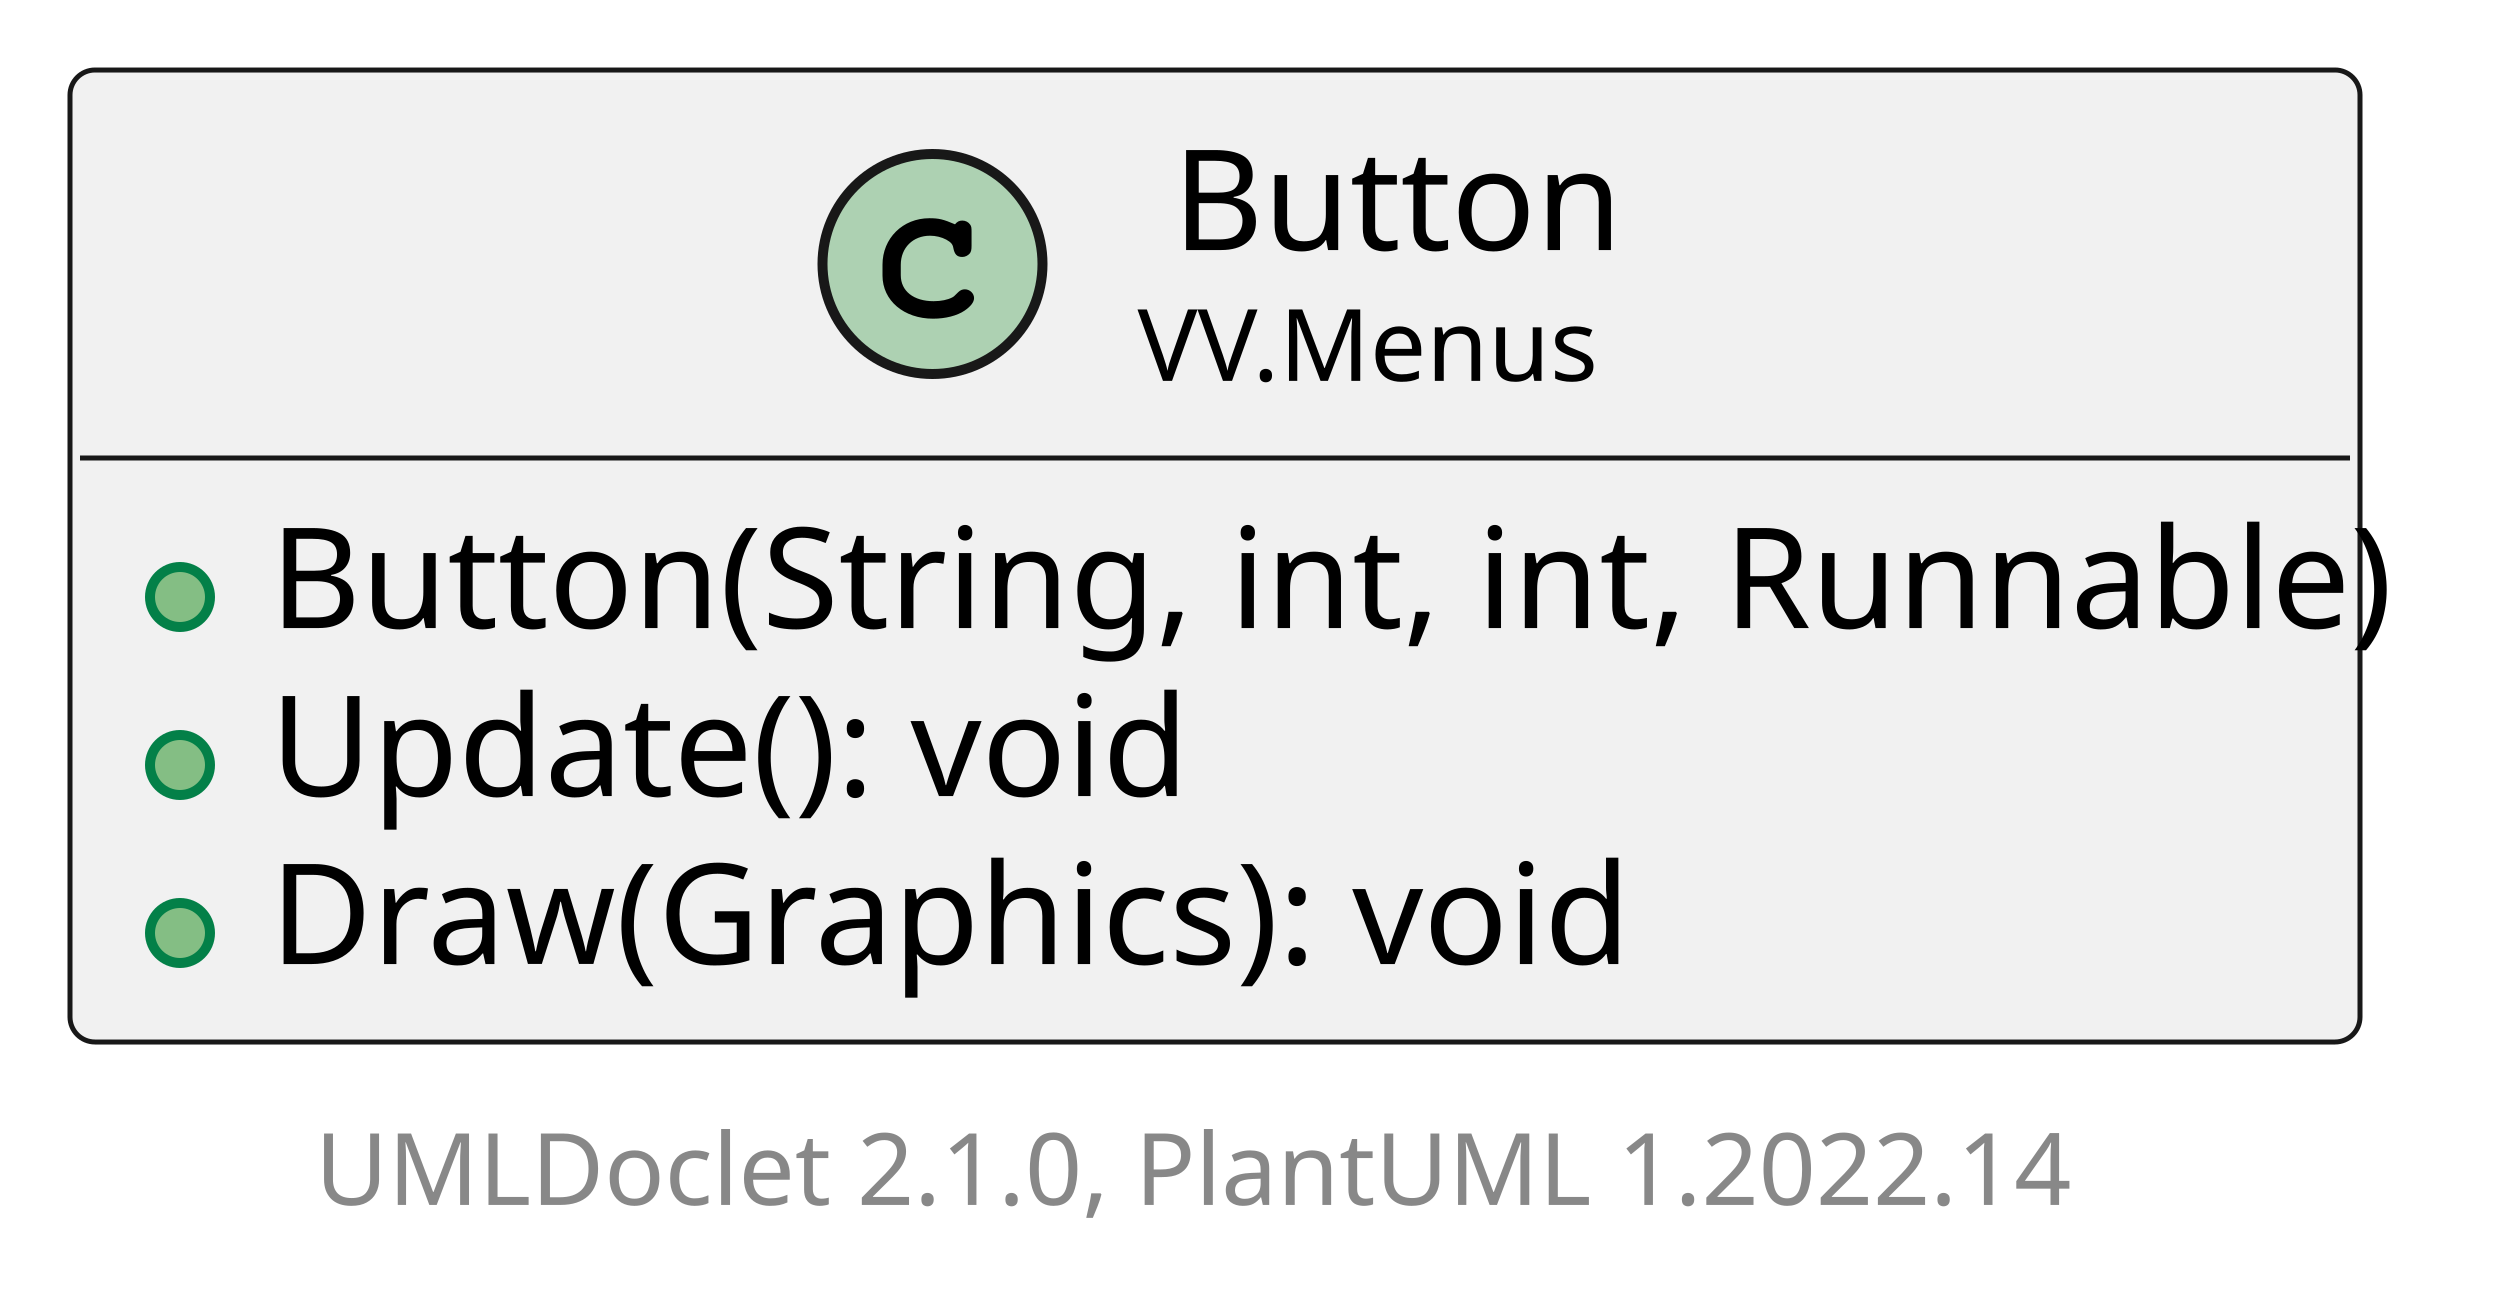
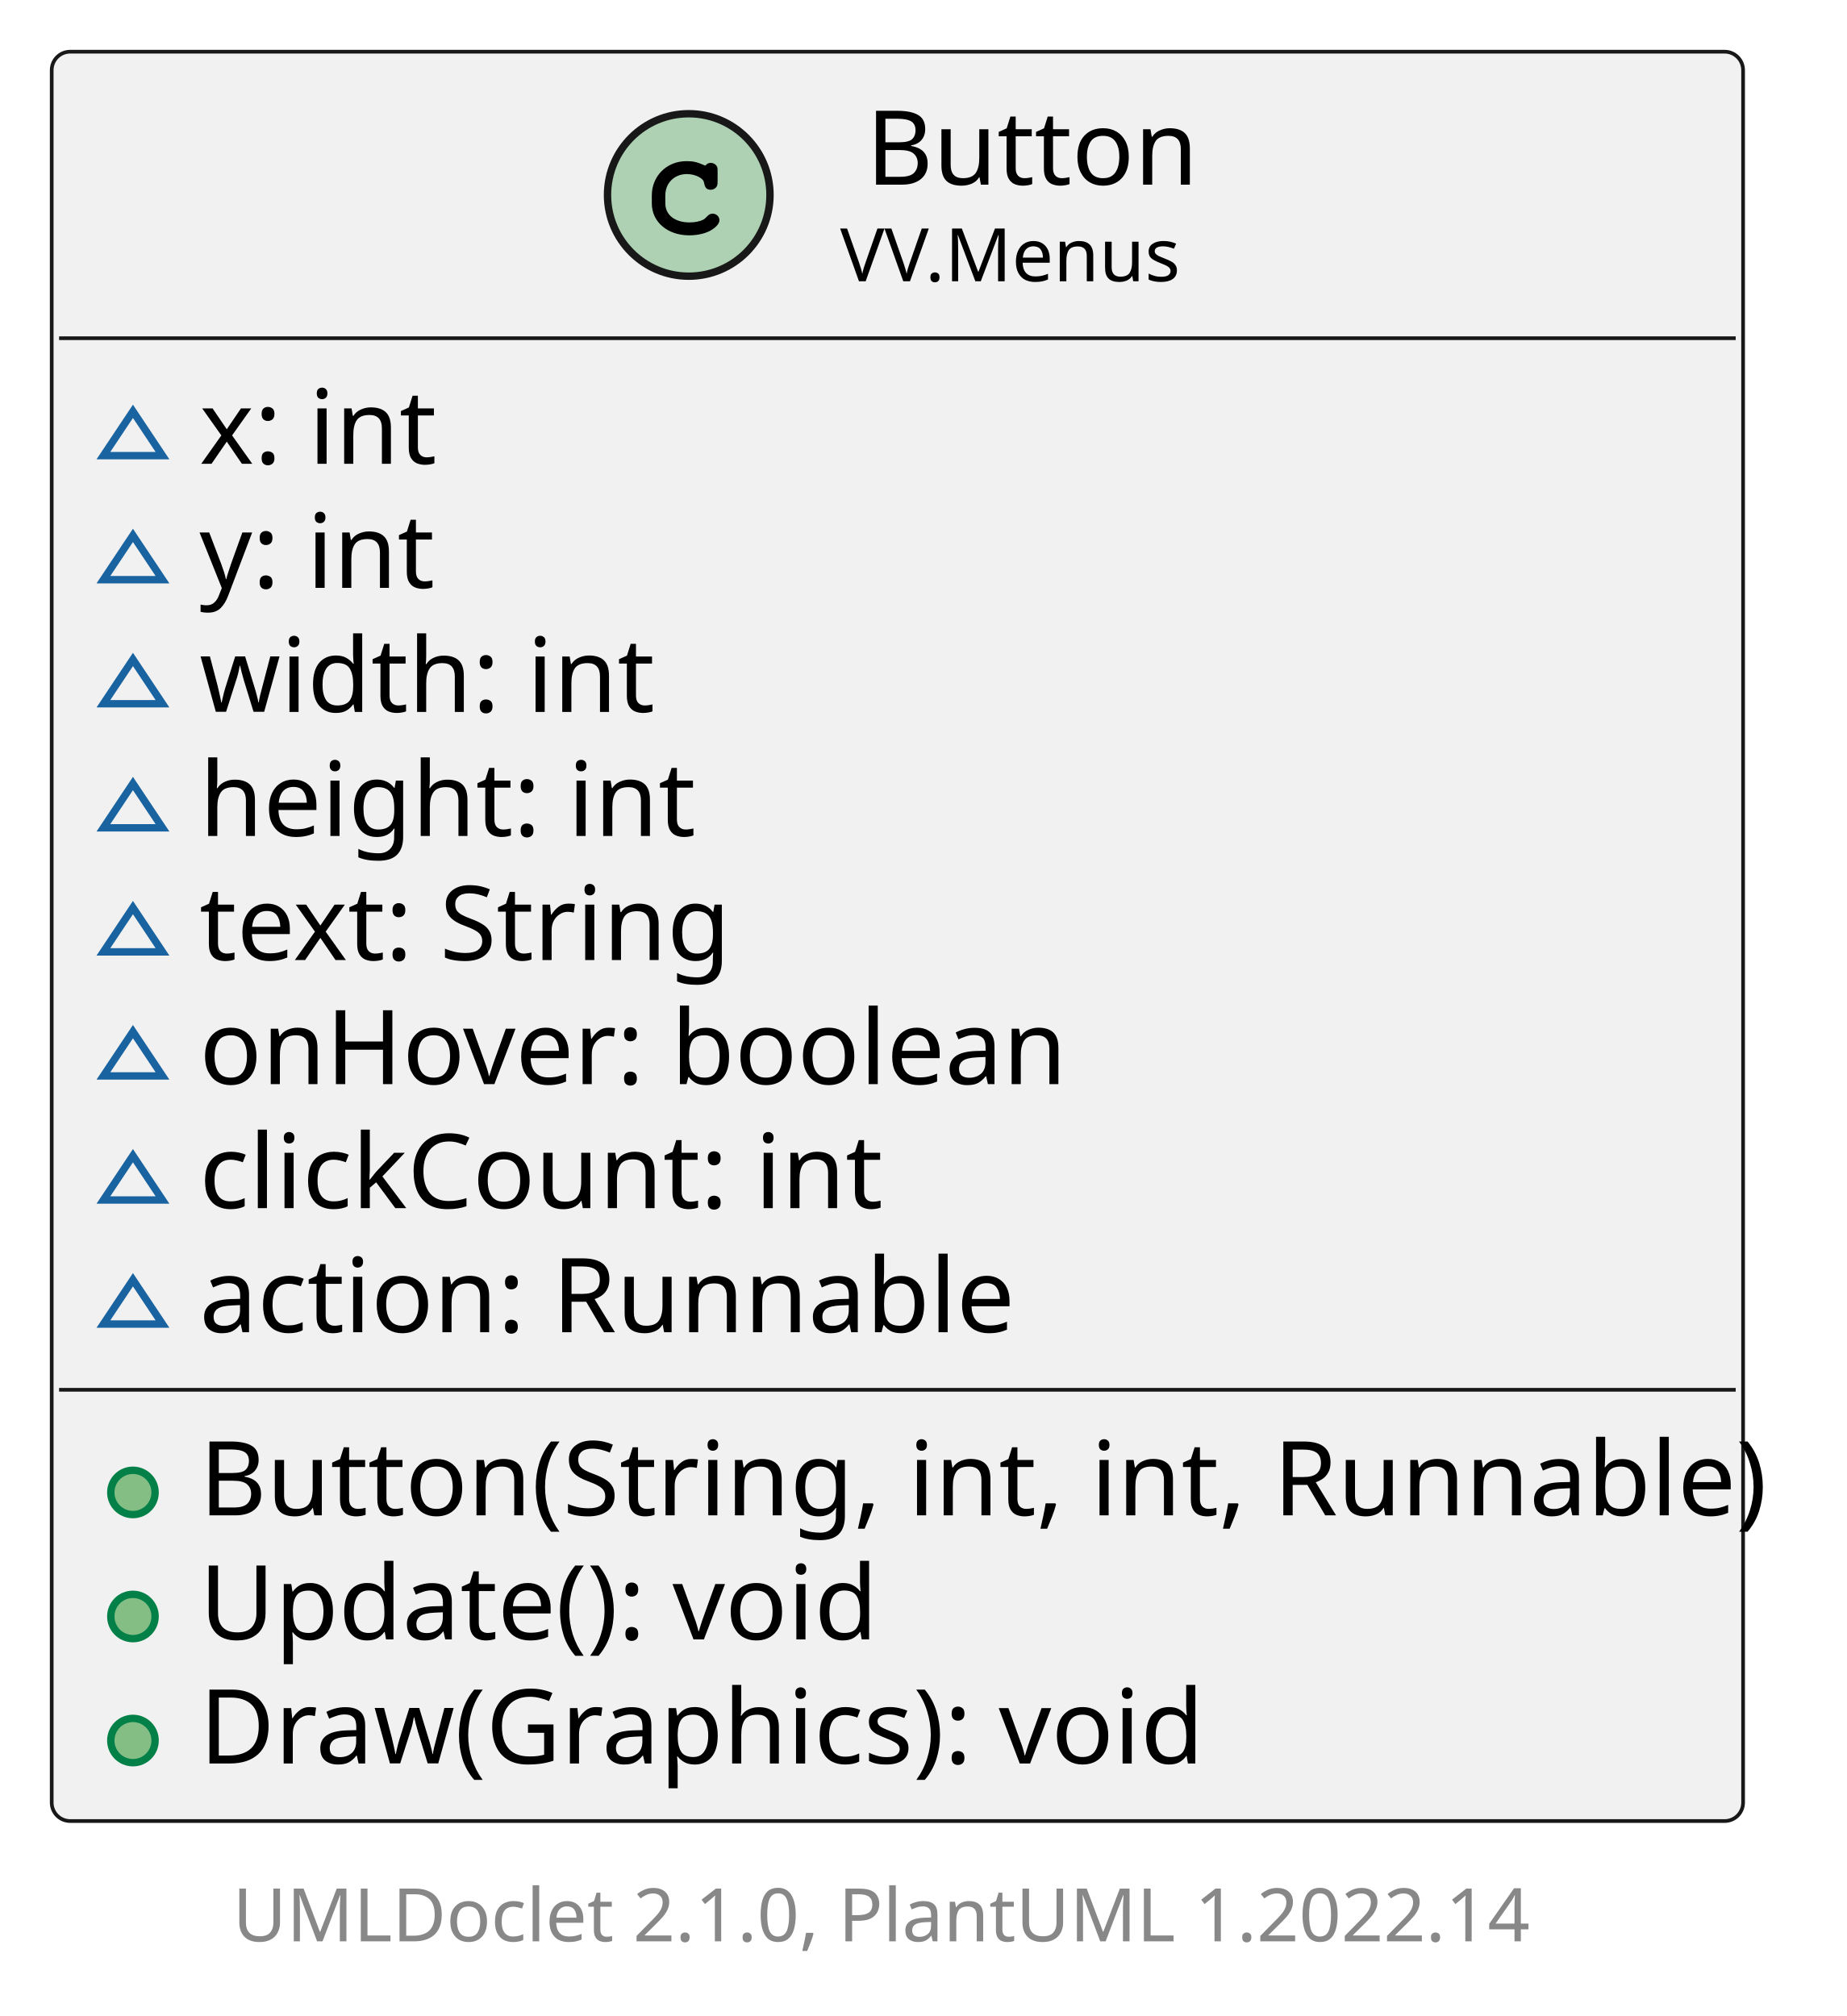
- <svg xmlns="http://www.w3.org/2000/svg" xmlns:xlink="http://www.w3.org/1999/xlink" contentStyleType="text/css" height="131px" preserveAspectRatio="none" style="width:250px;height:131px;background:#FFFFFF;" version="1.1" viewBox="0 0 250 131" width="250px" zoomAndPan="magnify">
+ <svg xmlns="http://www.w3.org/2000/svg" xmlns:xlink="http://www.w3.org/1999/xlink" contentStyleType="text/css" height="273px" preserveAspectRatio="none" style="width:250px;height:273px;background:#FFFFFF;" version="1.1" viewBox="0 0 250 273" width="250px" zoomAndPan="magnify">
  <defs />
  <g>
    <a href="Button.html" target="_top" title="Button.html" xlink:actuate="onRequest" xlink:href="Button.html" xlink:show="new" xlink:title="Button.html" xlink:type="simple">
      <g id="elem_VV.Menus.Button">
-         <rect codeLine="5" fill="#F1F1F1" height="97.2" id="VV.Menus.Button" rx="2.5" ry="2.5" style="stroke:#181818;stroke-width:0.5;" width="229" x="7" y="7" />
+         <rect codeLine="5" fill="#F1F1F1" height="239.599" id="VV.Menus.Button" rx="2.5" ry="2.5" style="stroke:#181818;stroke-width:0.5;" width="229" x="7" y="7" />
        <ellipse cx="93.25" cy="26.4" fill="#ADD1B2" rx="11" ry="11" style="stroke:#181818;stroke-width:1.0;" />
        <path d="M88.25,27.556 C88.25,30.056 90.391,31.869 93.312,31.869 C94.547,31.869 95.719,31.572 96.469,31.056 C97.078,30.634 97.406,30.212 97.406,29.806 C97.406,29.337 96.984,28.931 96.484,28.931 C96.25,28.931 96.031,29.009 95.828,29.212 C95.391,29.65 95.391,29.65 95.219,29.744 C94.766,29.978 94.125,30.119 93.359,30.119 C91.359,30.119 90.078,29.103 90.078,27.525 L90.078,26.478 C90.078,24.775 91.297,23.572 93,23.572 C93.578,23.572 94.156,23.712 94.625,23.962 C95.094,24.228 95.266,24.416 95.328,24.775 C95.453,25.447 95.703,25.697 96.234,25.697 C96.516,25.697 96.797,25.556 96.984,25.337 C97.109,25.166 97.156,24.994 97.156,24.556 L97.156,23.197 C97.156,22.775 97.141,22.634 97.016,22.462 C96.844,22.212 96.562,22.056 96.234,22.056 C95.922,22.056 95.719,22.166 95.5,22.431 C94.328,21.931 93.891,21.822 92.938,21.822 C90.266,21.822 88.25,23.837 88.25,26.462 L88.25,27.556 Z " fill="#000000" />
        <text fill="#000000" font-family="sans-serif" font-size="14" lengthAdjust="spacing" textLength="41" x="117.25" y="25.006">Button</text>
        <text fill="#000000" font-family="sans-serif" font-size="10" lengthAdjust="spacing" textLength="48" x="113.75" y="38.09">VV.Menus</text>
        <line style="stroke:#181818;stroke-width:0.5;" x1="8" x2="235" y1="45.8" y2="45.8" />
-         <ellipse cx="18" cy="59.7" fill="#84BE84" rx="3" ry="3" style="stroke:#038048;stroke-width:1.0;" />
-         <text fill="#000000" font-family="sans-serif" font-size="14" lengthAdjust="spacing" textLength="203" x="27" y="62.806">Button(String, int, int, Runnable)</text>
-         <ellipse cx="18" cy="76.5" fill="#84BE84" rx="3" ry="3" style="stroke:#038048;stroke-width:1.0;" />
-         <text fill="#000000" font-family="sans-serif" font-size="14" lengthAdjust="spacing" textLength="90" x="27" y="79.606">Update(): void</text>
-         <ellipse cx="18" cy="93.3" fill="#84BE84" rx="3" ry="3" style="stroke:#038048;stroke-width:1.0;" />
-         <text fill="#000000" font-family="sans-serif" font-size="14" lengthAdjust="spacing" textLength="134" x="27" y="96.406">Draw(Graphics): void</text>
+         <polygon fill="none" points="18,55.7,14,61.7,22,61.7" style="stroke:#1963A0;stroke-width:1.0;" />
+         <text fill="#000000" font-family="sans-serif" font-size="14" lengthAdjust="spacing" textLength="30" x="27" y="62.806">x: int</text>
+         <polygon fill="none" points="18,72.5,14,78.5,22,78.5" style="stroke:#1963A0;stroke-width:1.0;" />
+         <text fill="#000000" font-family="sans-serif" font-size="14" lengthAdjust="spacing" textLength="30" x="27" y="79.606">y: int</text>
+         <polygon fill="none" points="18,89.3,14,95.3,22,95.3" style="stroke:#1963A0;stroke-width:1.0;" />
+         <text fill="#000000" font-family="sans-serif" font-size="14" lengthAdjust="spacing" textLength="56" x="27" y="96.406">width: int</text>
+         <polygon fill="none" points="18,106.1,14,112.1,22,112.1" style="stroke:#1963A0;stroke-width:1.0;" />
+         <text fill="#000000" font-family="sans-serif" font-size="14" lengthAdjust="spacing" textLength="62" x="27" y="113.206">height: int</text>
+         <polygon fill="none" points="18,122.9,14,128.9,22,128.9" style="stroke:#1963A0;stroke-width:1.0;" />
+         <text fill="#000000" font-family="sans-serif" font-size="14" lengthAdjust="spacing" textLength="68" x="27" y="130.006">text: String</text>
+         <polygon fill="none" points="18,139.7,14,145.7,22,145.7" style="stroke:#1963A0;stroke-width:1.0;" />
+         <text fill="#000000" font-family="sans-serif" font-size="14" lengthAdjust="spacing" textLength="113" x="27" y="146.805">onHover: boolean</text>
+         <polygon fill="none" points="18,156.499,14,162.499,22,162.499" style="stroke:#1963A0;stroke-width:1.0;" />
+         <text fill="#000000" font-family="sans-serif" font-size="14" lengthAdjust="spacing" textLength="88" x="27" y="163.605">clickCount: int</text>
+         <polygon fill="none" points="18,173.299,14,179.299,22,179.299" style="stroke:#1963A0;stroke-width:1.0;" />
+         <text fill="#000000" font-family="sans-serif" font-size="14" lengthAdjust="spacing" textLength="107" x="27" y="180.405">action: Runnable</text>
+         <line style="stroke:#181818;stroke-width:0.5;" x1="8" x2="235" y1="188.199" y2="188.199" />
+         <ellipse cx="18" cy="202.099" fill="#84BE84" rx="3" ry="3" style="stroke:#038048;stroke-width:1.0;" />
+         <text fill="#000000" font-family="sans-serif" font-size="14" lengthAdjust="spacing" textLength="203" x="27" y="205.205">Button(String, int, int, Runnable)</text>
+         <ellipse cx="18" cy="218.899" fill="#84BE84" rx="3" ry="3" style="stroke:#038048;stroke-width:1.0;" />
+         <text fill="#000000" font-family="sans-serif" font-size="14" lengthAdjust="spacing" textLength="90" x="27" y="222.005">Update(): void</text>
+         <ellipse cx="18" cy="235.699" fill="#84BE84" rx="3" ry="3" style="stroke:#038048;stroke-width:1.0;" />
+         <text fill="#000000" font-family="sans-serif" font-size="14" lengthAdjust="spacing" textLength="134" x="27" y="238.805">Draw(Graphics): void</text>
      </g>
    </a>
-     <text fill="#888888" font-family="sans-serif" font-size="10" lengthAdjust="spacing" textLength="179" x="31.5" y="120.49">UMLDoclet 2.1.0, PlantUML 1.2022.14</text>
+     <text fill="#888888" font-family="sans-serif" font-size="10" lengthAdjust="spacing" textLength="179" x="31.5" y="262.889">UMLDoclet 2.1.0, PlantUML 1.2022.14</text>
  </g>
</svg>
